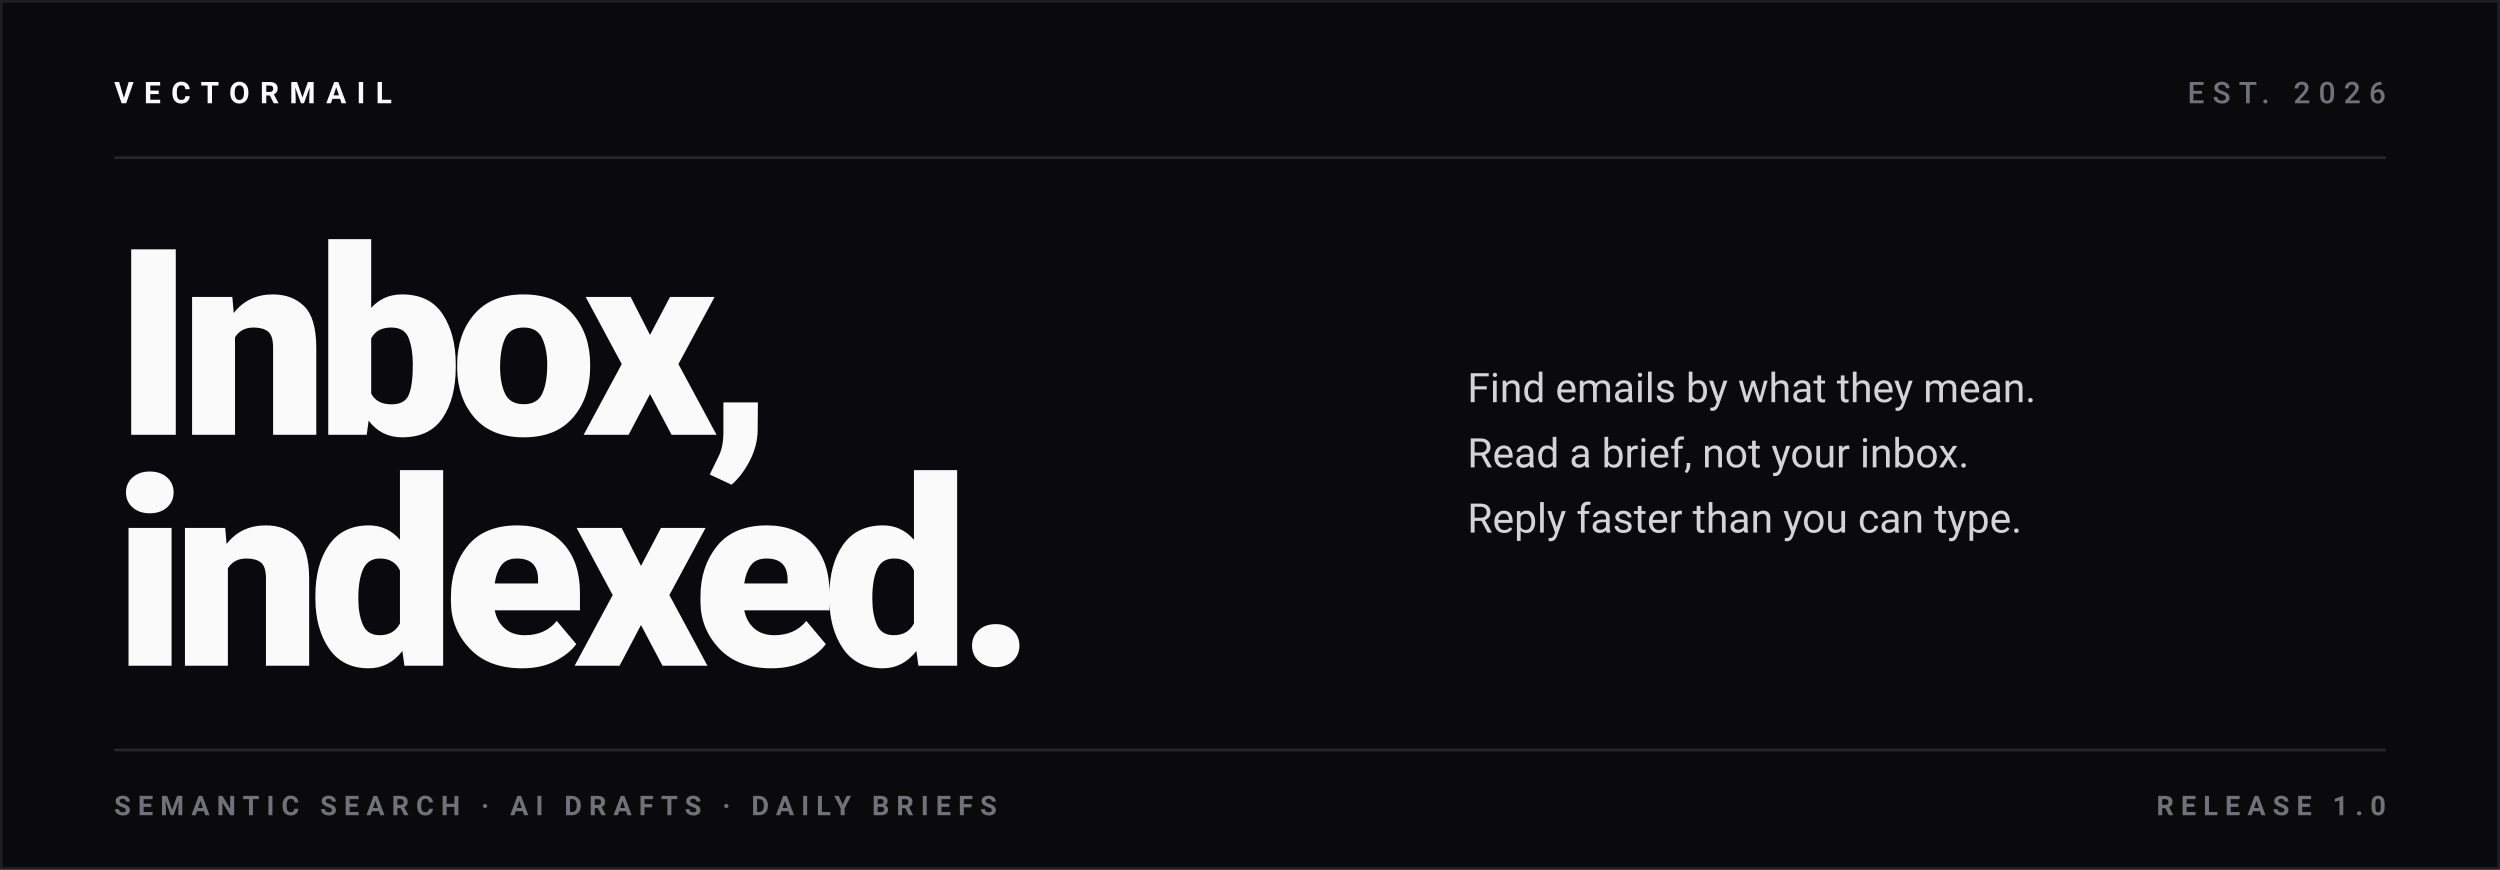
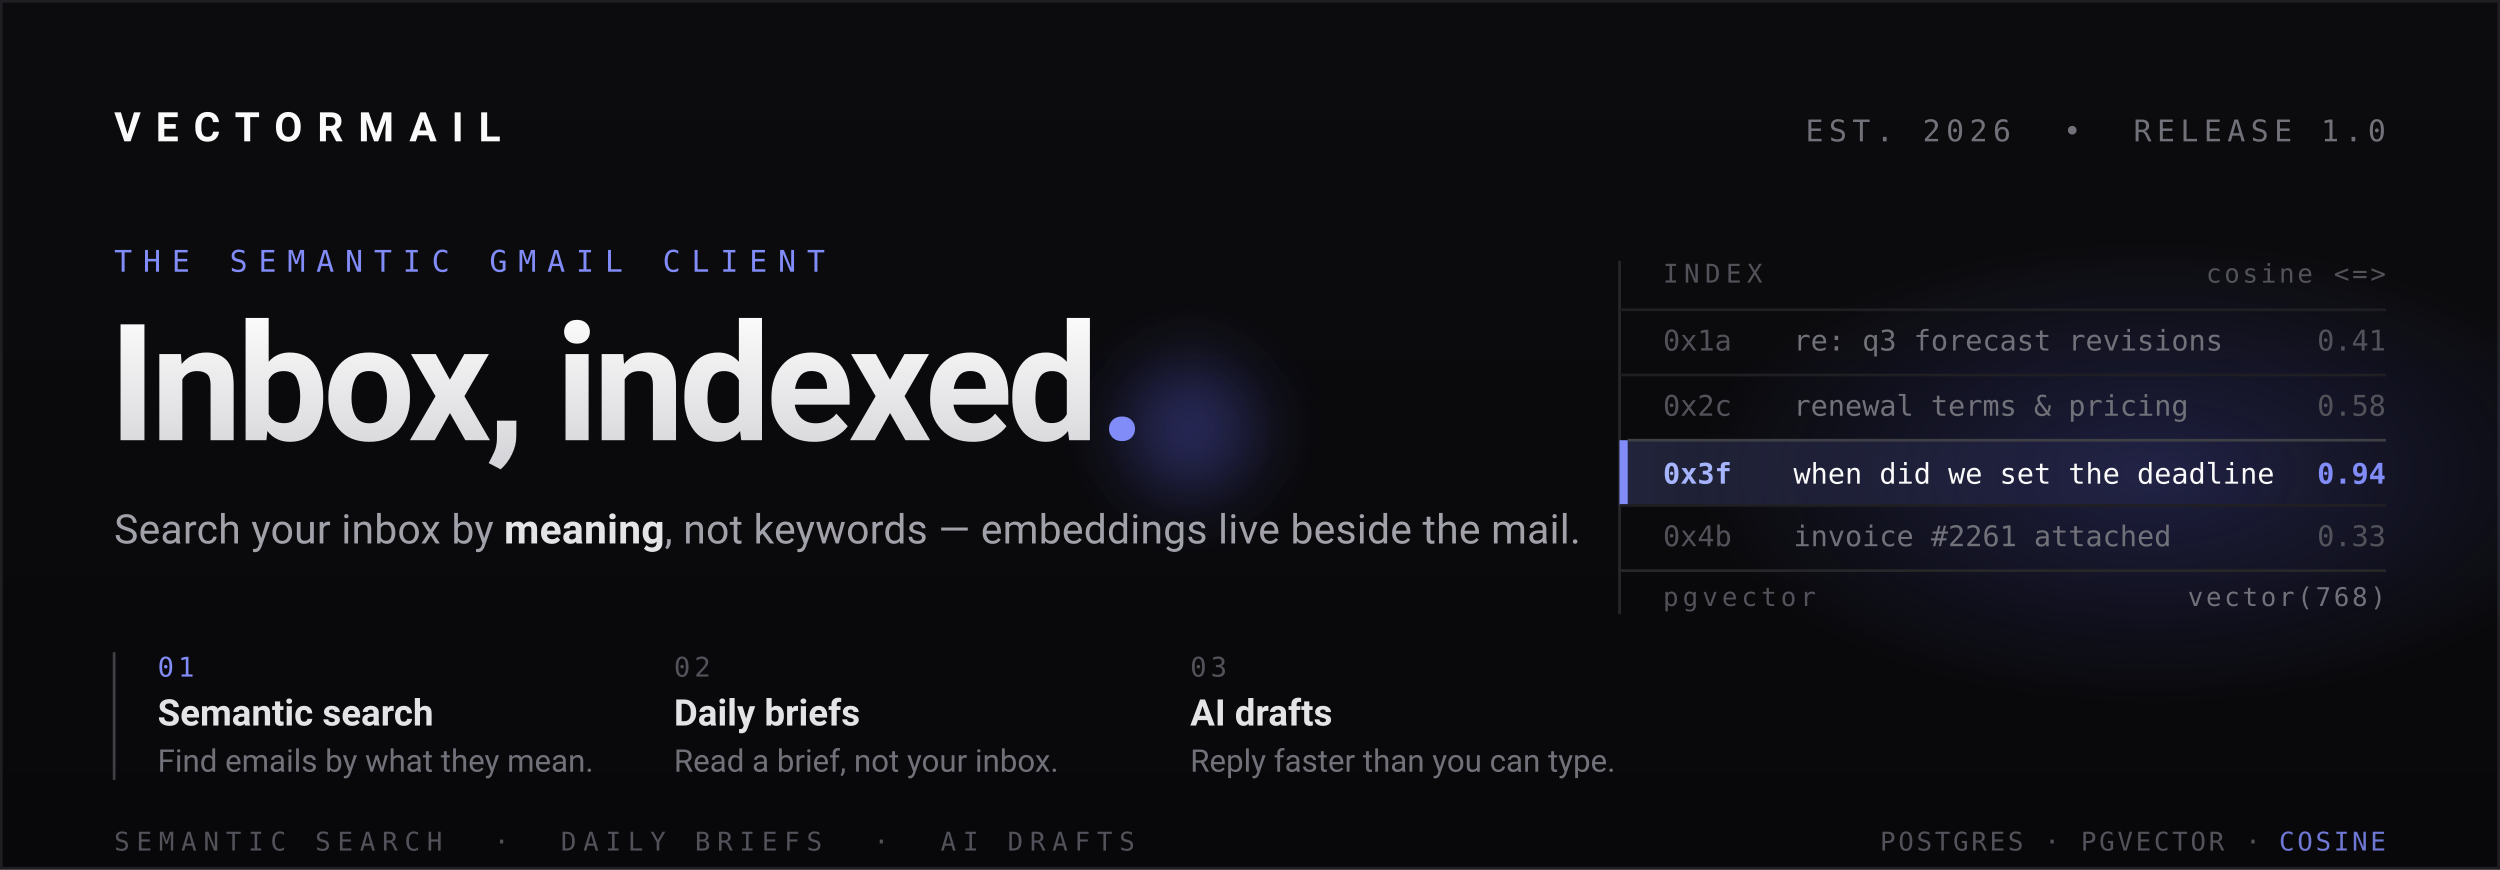
- <svg xmlns="http://www.w3.org/2000/svg" viewBox="0 0 920 320" width="920" height="320" role="img" aria-label="VectorMail — Inbox, indexed.">
-   <rect width="920" height="320" fill="#0a0a0c" />
+ <svg xmlns="http://www.w3.org/2000/svg" viewBox="0 0 920 320" width="920" height="320" role="img" aria-label="VectorMail — Inbox, indexed. A semantic Gmail client: emails are embedded as vector(768) beside the mail in Postgres and searched by meaning with pgvector cosine similarity. The query 'when did we set the deadline' surfaces the right thread at 0.94. Semantic search, daily briefs, AI drafts.">
+   <defs>
+     <linearGradient id="bg" x1="0" y1="0" x2="0" y2="1">
+       <stop offset="0" stop-color="#0c0c0f" />
+       <stop offset="0.55" stop-color="#0a0a0c" />
+       <stop offset="1" stop-color="#08080a" />
+     </linearGradient>
+     <linearGradient id="hero" x1="0" y1="0" x2="0" y2="1">
+       <stop offset="0" stop-color="#fafafa" />
+       <stop offset="1" stop-color="#d4d4d8" />
+     </linearGradient>
+     <linearGradient id="rule" x1="0" y1="0" x2="1" y2="0">
+       <stop offset="0" stop-color="#27272a" stop-opacity="0" />
+       <stop offset="0.06" stop-color="#3f3f46" />
+       <stop offset="0.94" stop-color="#3f3f46" />
+       <stop offset="1" stop-color="#27272a" stop-opacity="0" />
+     </linearGradient>
+     <linearGradient id="rowGlow" x1="0" y1="0" x2="1" y2="0">
+       <stop offset="0" stop-color="#818cf8" stop-opacity="0.20" />
+       <stop offset="0.55" stop-color="#818cf8" stop-opacity="0.06" />
+       <stop offset="1" stop-color="#818cf8" stop-opacity="0" />
+     </linearGradient>
+     <radialGradient id="periodGlow" cx="0.5" cy="0.5" r="0.5">
+       <stop offset="0" stop-color="#6366f1" stop-opacity="0.45" />
+       <stop offset="1" stop-color="#6366f1" stop-opacity="0" />
+     </radialGradient>
+     <radialGradient id="aura" cx="0.5" cy="0.5" r="0.5">
+       <stop offset="0" stop-color="#6366f1" stop-opacity="0.22" />
+       <stop offset="1" stop-color="#6366f1" stop-opacity="0" />
+     </radialGradient>
+     <filter id="soft" x="-60%" y="-60%" width="220%" height="220%">
+       <feGaussianBlur stdDeviation="10" />
+     </filter>
+   </defs>
+   <rect x="0" y="0" width="920" height="320" fill="url(#bg)" />
  <rect x="0.5" y="0.5" width="919" height="319" fill="none" stroke="#1f1f23" stroke-width="1" />
-   <line x1="42" y1="58" x2="878" y2="58" stroke="#27272a" stroke-width="1" />
-   <text x="42" y="38" font-family="ui-sans-serif,system-ui,-apple-system,Segoe UI,Roboto,sans-serif" font-size="11" font-weight="700" letter-spacing="3.8" fill="#fafafa">VECTORMAIL</text>
-   <text x="878" y="38" text-anchor="end" font-family="ui-sans-serif,system-ui,-apple-system,Segoe UI,Roboto,sans-serif" font-size="11" font-weight="500" letter-spacing="3" fill="#71717a">EST. 2026</text>
-   <text x="42" y="160" font-family="ui-sans-serif,system-ui,-apple-system,Segoe UI,Roboto,sans-serif" font-size="96" font-weight="800" letter-spacing="-4.5" fill="#fafafa">Inbox,</text>
-   <text x="42" y="245" font-family="ui-sans-serif,system-ui,-apple-system,Segoe UI,Roboto,sans-serif" font-size="96" font-weight="800" letter-spacing="-4.5" fill="#fafafa">indexed.</text>
-   <text x="540" y="148" font-family="ui-sans-serif,system-ui,-apple-system,Segoe UI,Roboto,sans-serif" font-size="15" font-weight="400" fill="#d4d4d8">
-     <tspan x="540" dy="0">Find emails by what they mean.</tspan>
-     <tspan x="540" dy="24">Read a brief, not your inbox.</tspan>
-     <tspan x="540" dy="24">Reply faster than you can type.</tspan>
+   <ellipse cx="792" cy="174" rx="170" ry="86" fill="url(#aura)" />
+   <circle cx="438" cy="158" r="36" fill="url(#periodGlow)" filter="url(#soft)" />
+   <text x="42" y="52" font-family="ui-sans-serif,system-ui,-apple-system,Segoe UI,Roboto,Helvetica,Arial,sans-serif" font-size="15" font-weight="700" letter-spacing="5.5" fill="#fafafa">VECTORMAIL</text>
+   <text x="878" y="52" text-anchor="end" font-family="ui-monospace,SFMono-Regular,Menlo,Consolas,monospace" font-size="11" letter-spacing="2" fill="#71717a">EST. 2026  •  RELEASE 1.0</text>
+   <line x1="42" y1="64" x2="878" y2="64" stroke="url(#rule)" stroke-width="1" />
+   <text x="42" y="100" font-family="ui-monospace,SFMono-Regular,Menlo,Consolas,monospace" font-size="11" letter-spacing="4" fill="#818cf8">THE SEMANTIC GMAIL CLIENT</text>
+   <text x="40" y="162" font-family="ui-sans-serif,system-ui,-apple-system,Segoe UI,Roboto,Helvetica,Arial,sans-serif" font-size="60" font-weight="700" letter-spacing="-2" fill="url(#hero)">Inbox, indexed<tspan fill="#818cf8">.</tspan>
  </text>
-   <line x1="42" y1="276" x2="878" y2="276" stroke="#27272a" stroke-width="1" />
-   <text x="42" y="300" font-family="ui-sans-serif,system-ui,-apple-system,Segoe UI,Roboto,sans-serif" font-size="10" font-weight="600" letter-spacing="2.6" fill="#71717a">SEMANTIC SEARCH   ·   AI DRAFTS   ·   DAILY BRIEFS</text>
-   <text x="878" y="300" text-anchor="end" font-family="ui-sans-serif,system-ui,-apple-system,Segoe UI,Roboto,sans-serif" font-size="10" font-weight="600" letter-spacing="2.6" fill="#71717a">RELEASE 1.0</text>
+   <text x="42" y="200" font-family="ui-sans-serif,system-ui,-apple-system,Segoe UI,Roboto,Helvetica,Arial,sans-serif" font-size="15" letter-spacing="0.1" fill="#a1a1aa">Search your inbox by <tspan fill="#e4e4e7" font-weight="600">meaning</tspan>, not keywords — embeddings live beside the mail.</text>
+   <line x1="42" y1="240" x2="42" y2="287" stroke="#3f3f46" stroke-width="1" />
+   <text x="58" y="249" font-family="ui-monospace,SFMono-Regular,Menlo,Consolas,monospace" font-size="10" letter-spacing="1.5" fill="#818cf8">01</text>
+   <text x="58" y="267" font-family="ui-sans-serif,system-ui,-apple-system,Segoe UI,Roboto,Helvetica,Arial,sans-serif" font-size="13.5" font-weight="600" fill="#e4e4e7">Semantic search</text>
+   <text x="58" y="284" font-family="ui-sans-serif,system-ui,-apple-system,Segoe UI,Roboto,Helvetica,Arial,sans-serif" font-size="11.5" fill="#71717a">Find emails by what they mean.</text>
+   <text x="248" y="249" font-family="ui-monospace,SFMono-Regular,Menlo,Consolas,monospace" font-size="10" letter-spacing="1.5" fill="#52525b">02</text>
+   <text x="248" y="267" font-family="ui-sans-serif,system-ui,-apple-system,Segoe UI,Roboto,Helvetica,Arial,sans-serif" font-size="13.5" font-weight="600" fill="#e4e4e7">Daily briefs</text>
+   <text x="248" y="284" font-family="ui-sans-serif,system-ui,-apple-system,Segoe UI,Roboto,Helvetica,Arial,sans-serif" font-size="11.5" fill="#71717a">Read a brief, not your inbox.</text>
+   <text x="438" y="249" font-family="ui-monospace,SFMono-Regular,Menlo,Consolas,monospace" font-size="10" letter-spacing="1.5" fill="#52525b">03</text>
+   <text x="438" y="267" font-family="ui-sans-serif,system-ui,-apple-system,Segoe UI,Roboto,Helvetica,Arial,sans-serif" font-size="13.5" font-weight="600" fill="#e4e4e7">AI drafts</text>
+   <text x="438" y="284" font-family="ui-sans-serif,system-ui,-apple-system,Segoe UI,Roboto,Helvetica,Arial,sans-serif" font-size="11.5" fill="#71717a">Reply faster than you can type.</text>
+   <line x1="596" y1="96" x2="596" y2="226" stroke="#27272a" stroke-width="1" />
+   <text x="612" y="104" font-family="ui-monospace,SFMono-Regular,Menlo,Consolas,monospace" font-size="9.5" letter-spacing="2" fill="#52525b">INDEX</text>
+   <text x="878" y="104" text-anchor="end" font-family="ui-monospace,SFMono-Regular,Menlo,Consolas,monospace" font-size="9.5" letter-spacing="1" fill="#52525b">cosine &lt;=&gt;</text>
+   <line x1="596" y1="114" x2="878" y2="114" stroke="#1f1f23" stroke-width="1" />
+   <text x="612" y="129" font-family="ui-monospace,SFMono-Regular,Menlo,Consolas,monospace" font-size="10.5" fill="#52525b">0x1a</text>
+   <text x="660" y="129" font-family="ui-monospace,SFMono-Regular,Menlo,Consolas,monospace" font-size="10.5" fill="#71717a">re: q3 forecast revisions</text>
+   <text x="878" y="129" text-anchor="end" font-family="ui-monospace,SFMono-Regular,Menlo,Consolas,monospace" font-size="10.5" fill="#52525b">0.41</text>
+   <line x1="596" y1="138" x2="878" y2="138" stroke="#1f1f23" stroke-width="1" />
+   <text x="612" y="153" font-family="ui-monospace,SFMono-Regular,Menlo,Consolas,monospace" font-size="10.5" fill="#52525b">0x2c</text>
+   <text x="660" y="153" font-family="ui-monospace,SFMono-Regular,Menlo,Consolas,monospace" font-size="10.5" fill="#71717a">renewal terms &amp; pricing</text>
+   <text x="878" y="153" text-anchor="end" font-family="ui-monospace,SFMono-Regular,Menlo,Consolas,monospace" font-size="10.5" fill="#52525b">0.58</text>
+   <rect x="596" y="162" width="282" height="24" fill="url(#rowGlow)" />
+   <rect x="596" y="162" width="3" height="24" fill="#818cf8" />
+   <line x1="599" y1="162" x2="878" y2="162" stroke="#3f3f46" stroke-width="1" />
+   <text x="612" y="178" font-family="ui-monospace,SFMono-Regular,Menlo,Consolas,monospace" font-size="10.5" font-weight="600" fill="#a5b4fc">0x3f</text>
+   <text x="660" y="178" font-family="ui-monospace,SFMono-Regular,Menlo,Consolas,monospace" font-size="10.5" fill="#fafafa">when did we set the deadline</text>
+   <text x="878" y="178" text-anchor="end" font-family="ui-monospace,SFMono-Regular,Menlo,Consolas,monospace" font-size="10.5" font-weight="700" fill="#818cf8">0.94</text>
+   <line x1="596" y1="186" x2="878" y2="186" stroke="#1f1f23" stroke-width="1" />
+   <text x="612" y="201" font-family="ui-monospace,SFMono-Regular,Menlo,Consolas,monospace" font-size="10.5" fill="#52525b">0x4b</text>
+   <text x="660" y="201" font-family="ui-monospace,SFMono-Regular,Menlo,Consolas,monospace" font-size="10.5" fill="#71717a">invoice #2261 attached</text>
+   <text x="878" y="201" text-anchor="end" font-family="ui-monospace,SFMono-Regular,Menlo,Consolas,monospace" font-size="10.5" fill="#52525b">0.33</text>
+   <line x1="596" y1="210" x2="878" y2="210" stroke="#27272a" stroke-width="1" />
+   <text x="612" y="223" font-family="ui-monospace,SFMono-Regular,Menlo,Consolas,monospace" font-size="9.5" letter-spacing="1.5" fill="#52525b">pgvector</text>
+   <text x="878" y="223" text-anchor="end" font-family="ui-monospace,SFMono-Regular,Menlo,Consolas,monospace" font-size="9.5" letter-spacing="1" fill="#71717a">vector(768)</text>
+   <line x1="42" y1="298" x2="878" y2="298" stroke="url(#rule)" stroke-width="1" />
+   <text x="42" y="313" font-family="ui-monospace,SFMono-Regular,Menlo,Consolas,monospace" font-size="9.5" letter-spacing="2.5" fill="#52525b">SEMANTIC SEARCH  ·  DAILY BRIEFS  ·  AI DRAFTS</text>
+   <text x="878" y="313" text-anchor="end" font-family="ui-monospace,SFMono-Regular,Menlo,Consolas,monospace" font-size="9.5" letter-spacing="1" fill="#52525b">POSTGRES · PGVECTOR · <tspan fill="#818cf8" fill-opacity="0.85">COSINE</tspan>
+   </text>
</svg>
